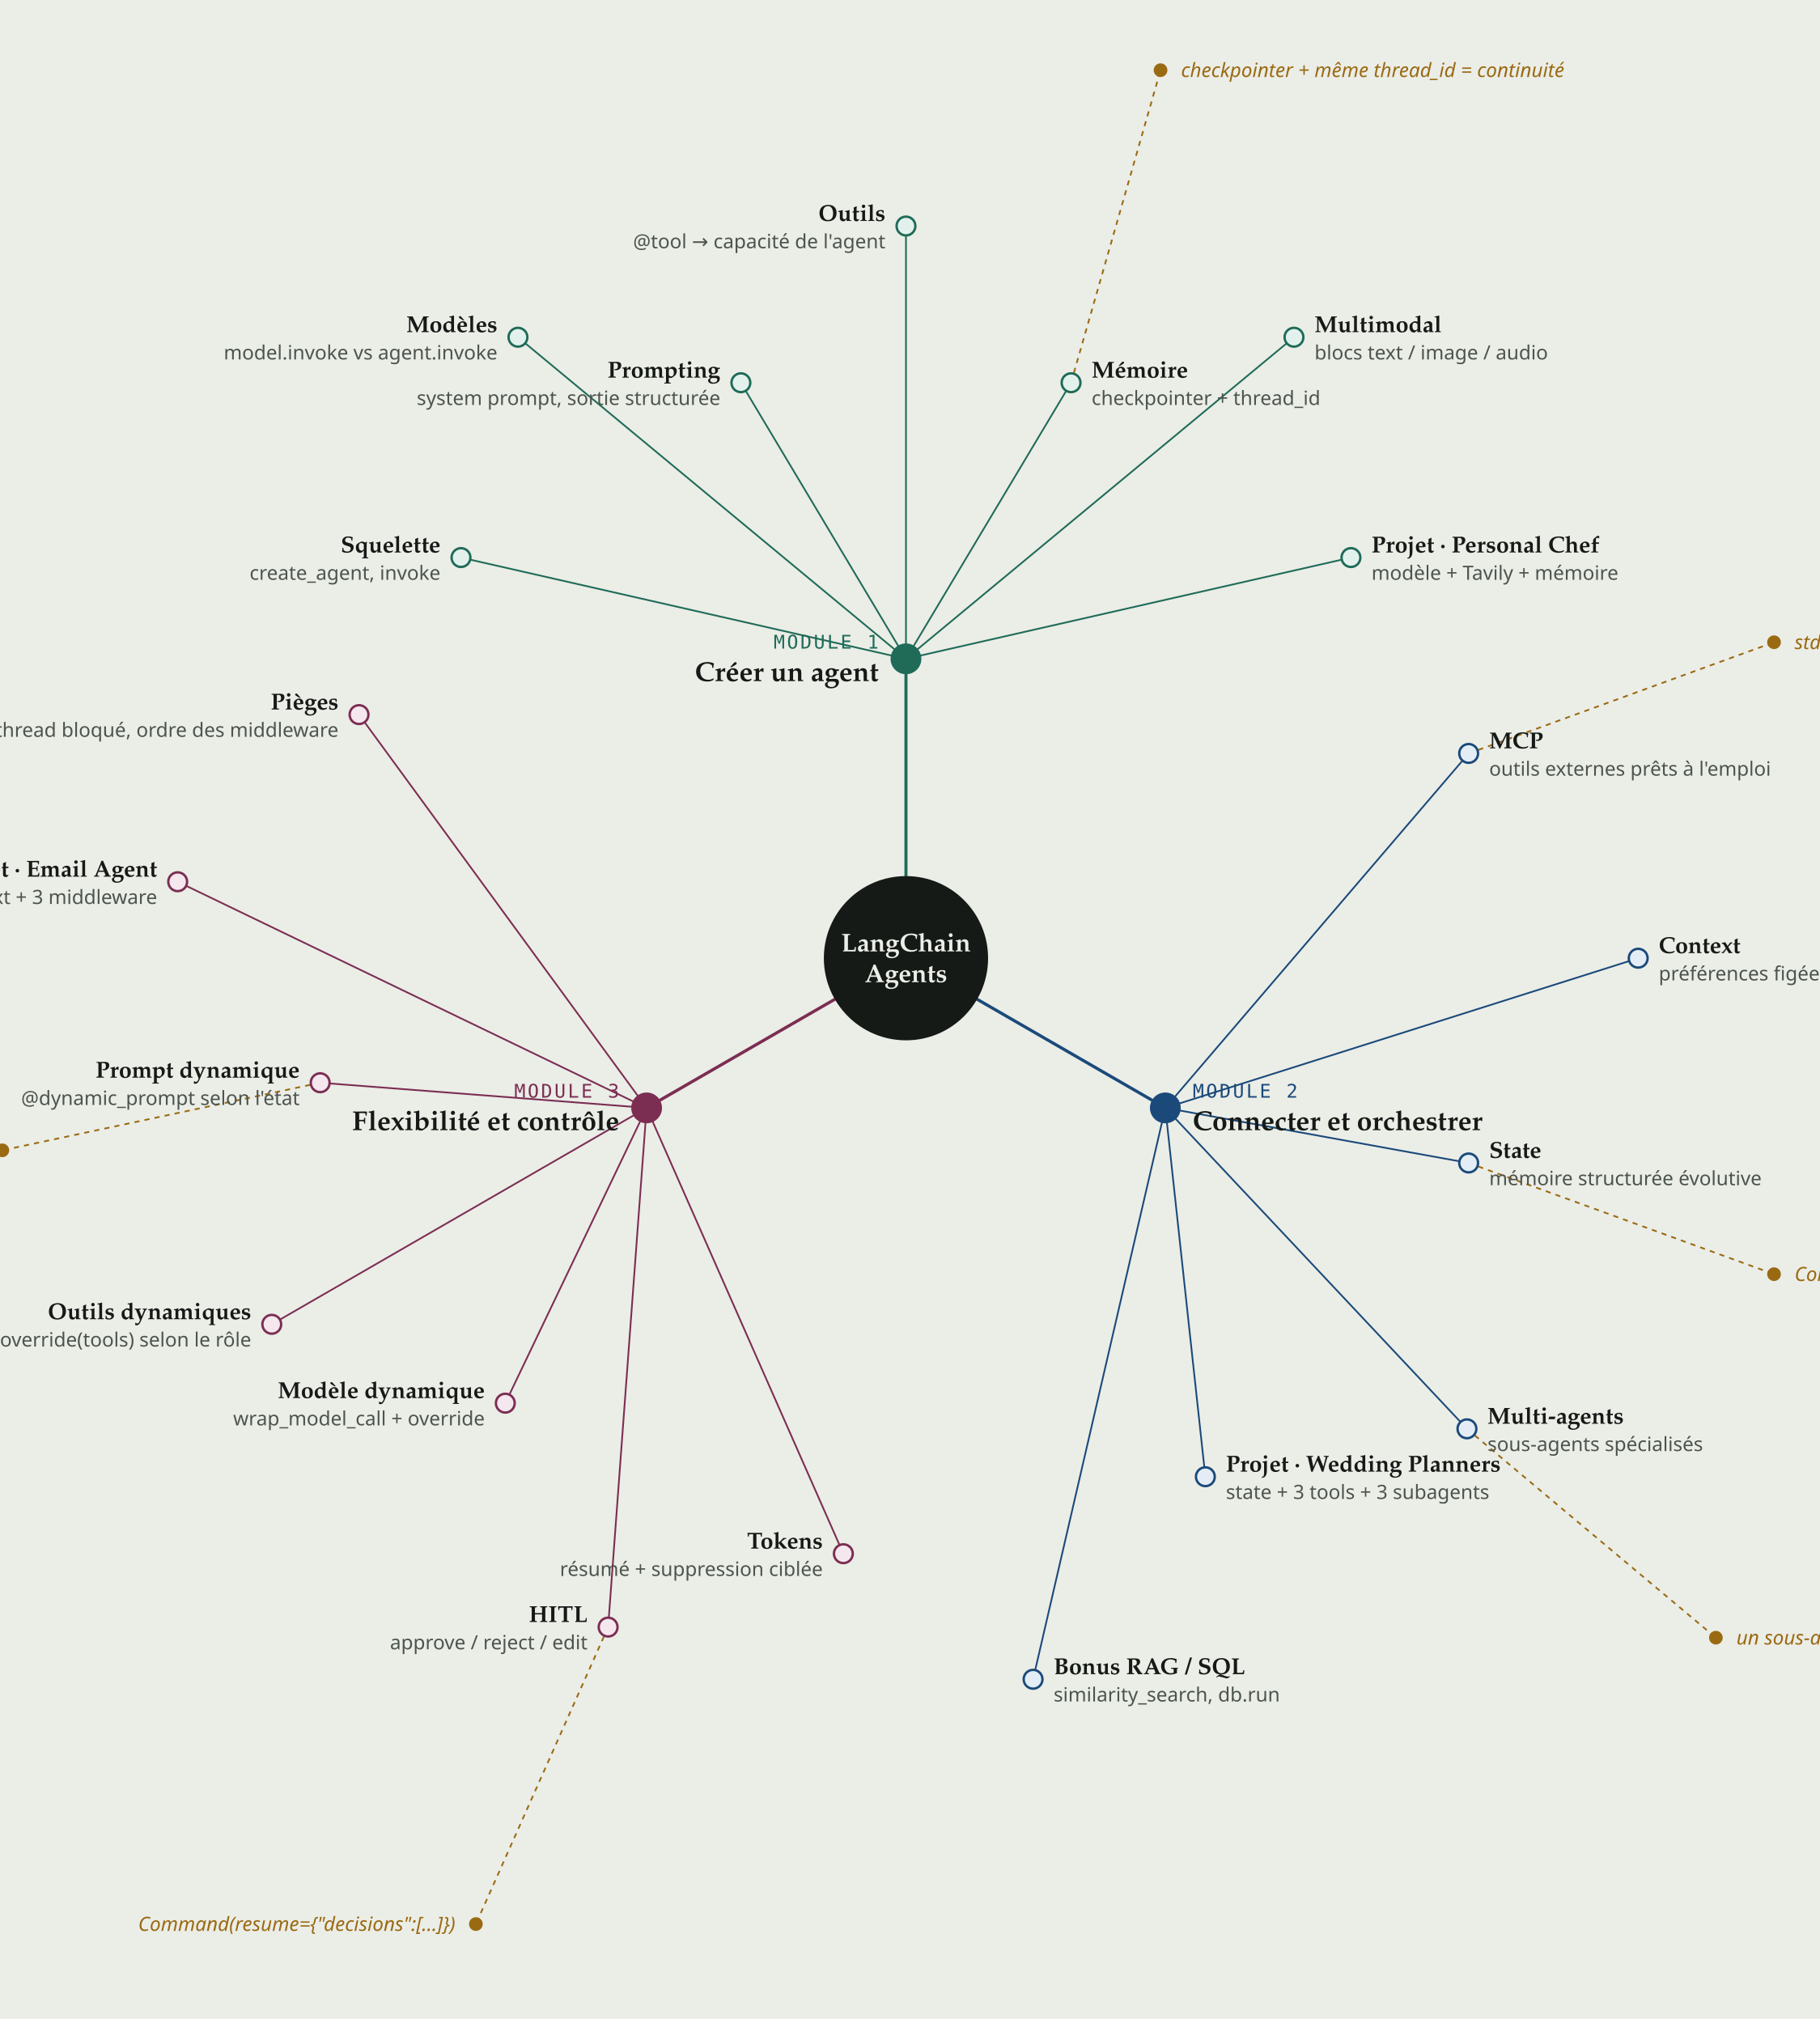
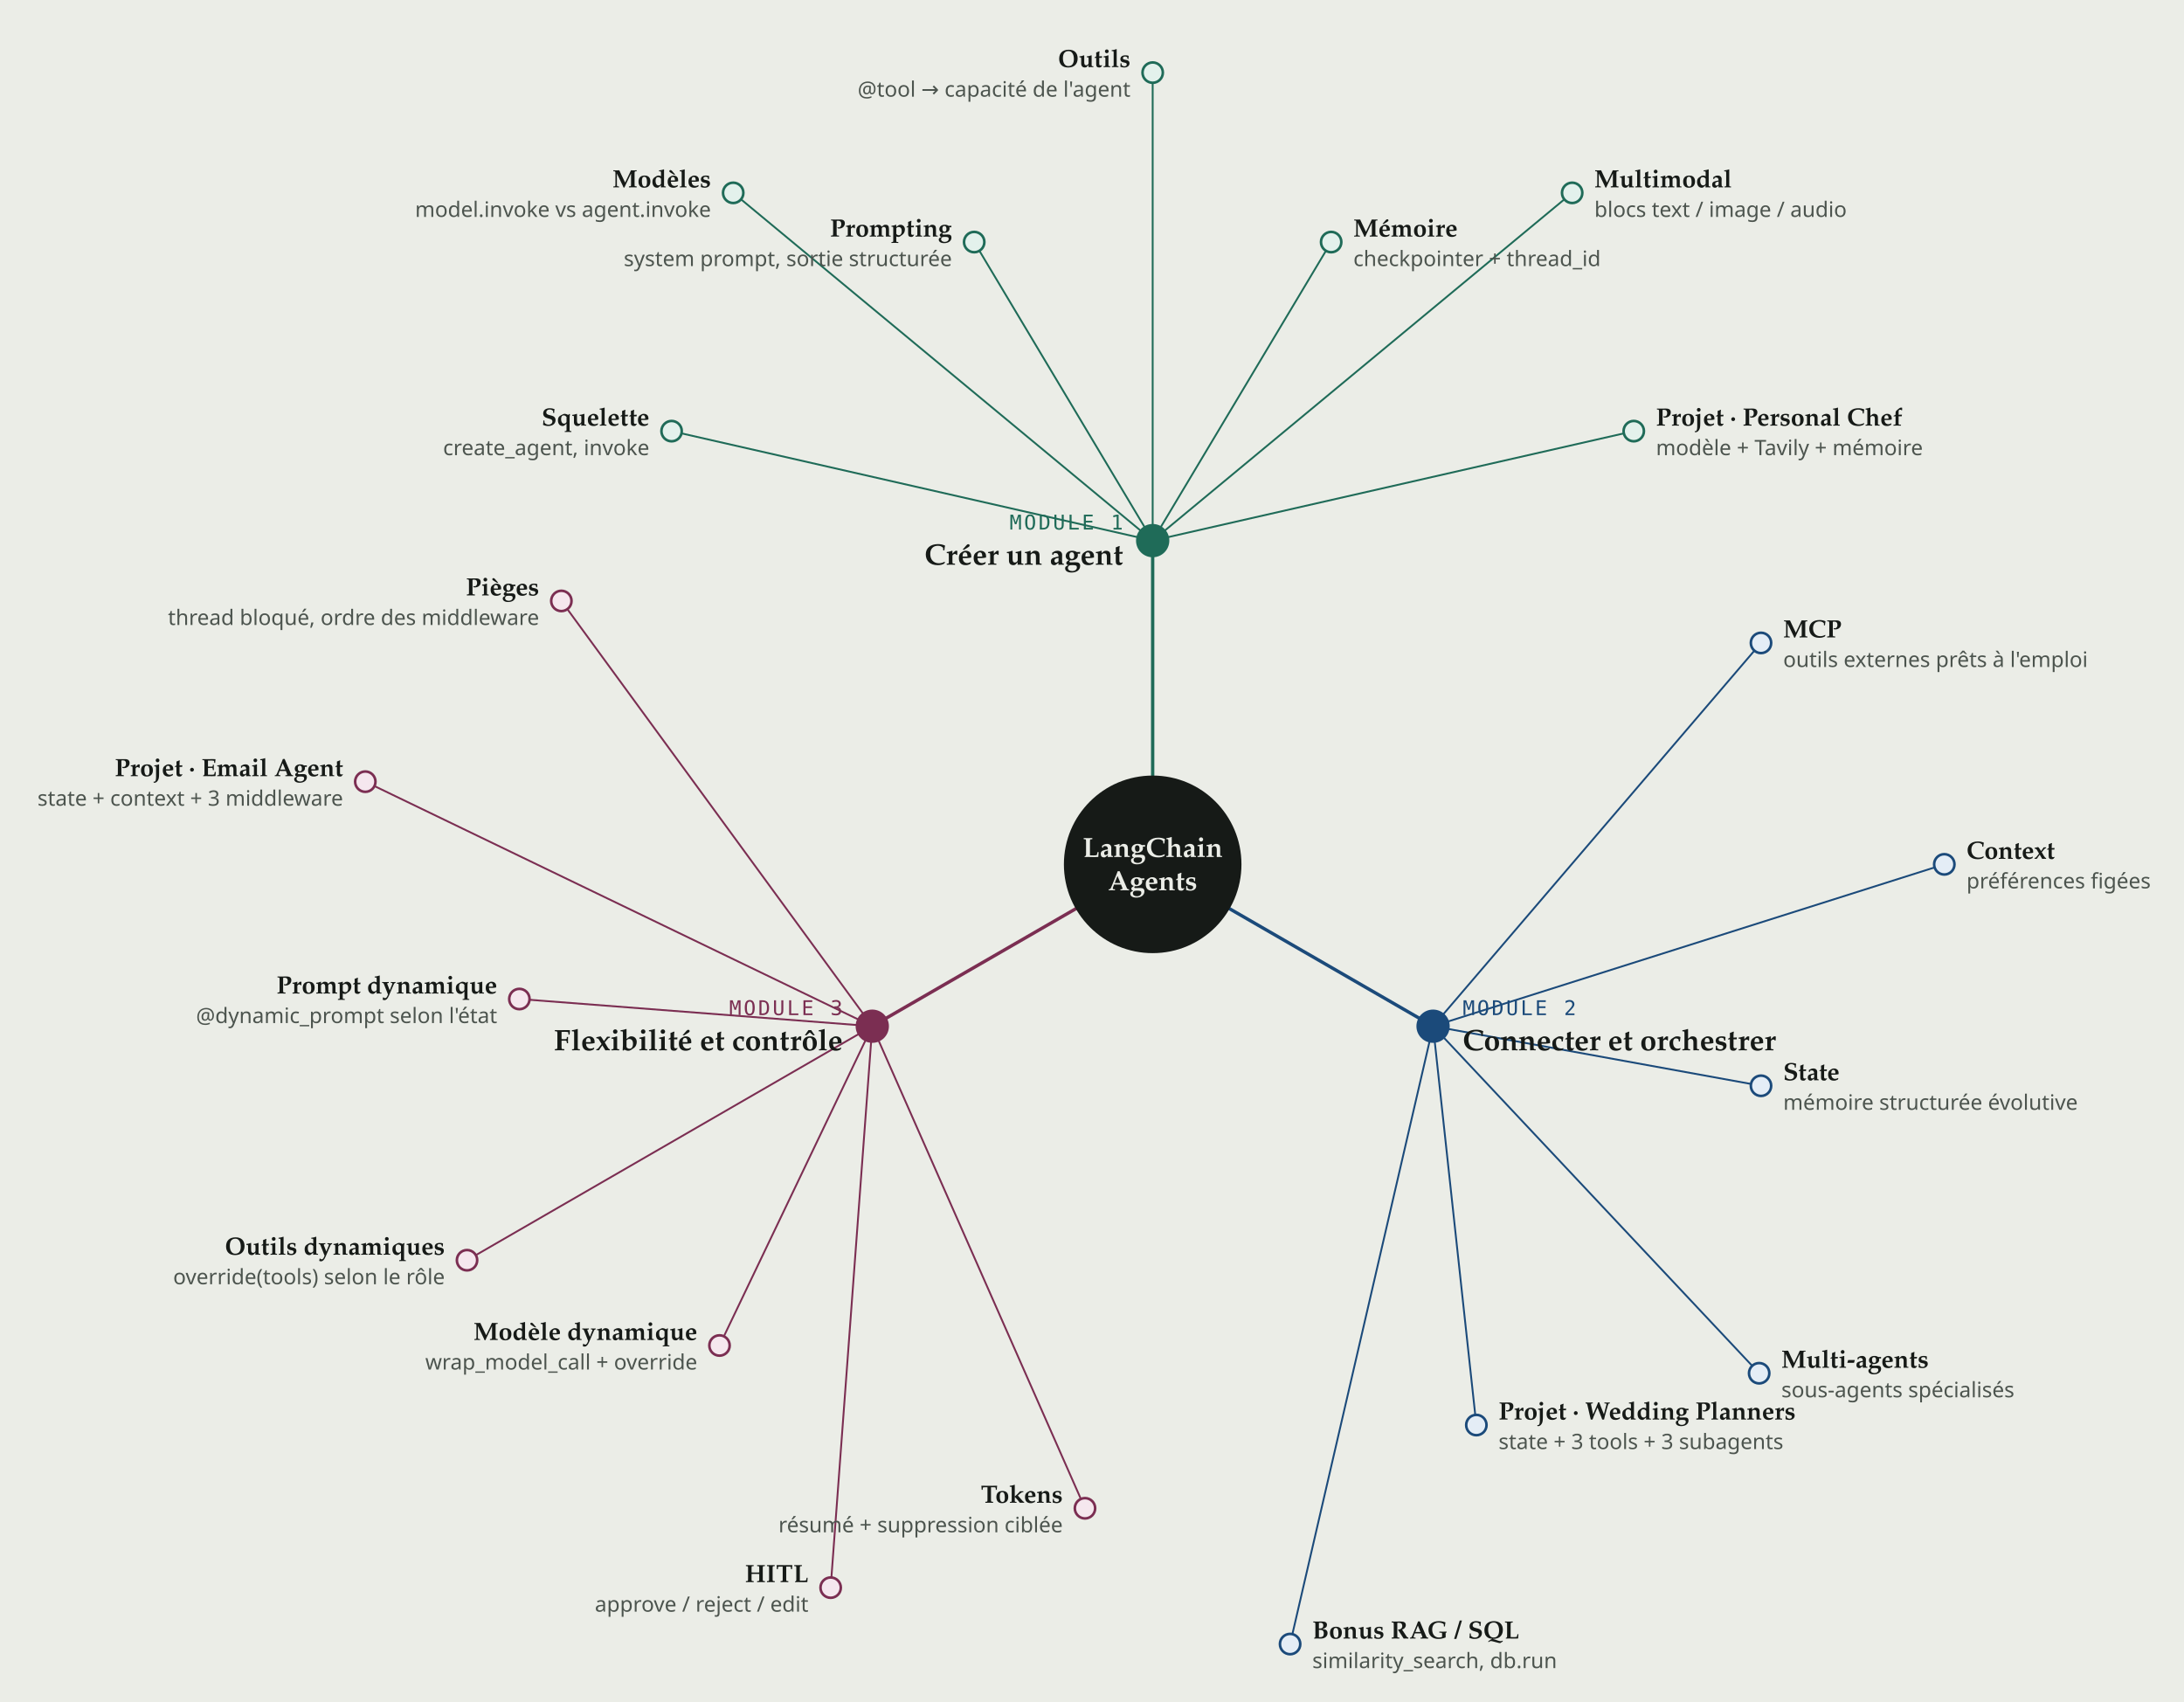
- <svg xmlns="http://www.w3.org/2000/svg" role="img" font-family="Iowan Old Style, Palatino, Georgia, serif" viewBox="370.44 339.872 1063.8 1182.56" width="1063.8" style="max-height: 500px" height="1182.56">
-   <rect fill="#EBEDE7" height="1520" width="1800" y="0" x="0" />
+ <svg xmlns="http://www.w3.org/2000/svg" role="img" font-family="Iowan Old Style, Palatino, Georgia, serif" viewBox="276.795 432.744 1180.8 919.8" width="1180.8" style="max-height: 500px" height="919.8">
+   <rect fill="#EBEDE7" height="1460" width="1800" y="0" x="0" />
  <g>
    <path stroke-width="1.8" stroke="#1F6B58" fill="none" d="M900.0,900.0 Q900.0,812.5 900.0,725.0" />
    <path stroke-width="1" stroke="#1F6B58" fill="none" d="M900.0,725.0 Q769.9,695.4 639.9,665.8" />
    <path stroke-width="1" stroke="#1F6B58" fill="none" d="M900.0,725.0 Q786.6,631.0 673.2,537.0" />
    <path stroke-width="1" stroke="#1F6B58" fill="none" d="M900.0,725.0 Q851.8,644.3 803.5,563.6" />
    <path stroke-width="1" stroke="#1F6B58" fill="none" d="M900.0,725.0 Q900.0,598.5 900.0,472.0" />
    <path stroke-width="1" stroke="#1F6B58" fill="none" d="M900.0,725.0 Q948.2,644.3 996.5,563.6" />
    <path stroke-width="1" stroke="#1F6B58" fill="none" d="M900.0,725.0 Q1013.4,631.0 1126.8,537.0" />
    <path stroke-width="1" stroke="#1F6B58" fill="none" d="M900.0,725.0 Q1030.1,695.4 1160.1,665.8" />
    <path stroke-width="1.8" stroke="#1B4A7A" fill="none" d="M900.0,900.0 Q975.8,943.8 1051.6,987.5" />
    <path stroke-width="1" stroke="#1B4A7A" fill="none" d="M1051.6,987.5 Q1140.2,883.9 1228.9,780.3" />
    <path stroke-width="1" stroke="#1B4A7A" fill="none" d="M1051.6,987.5 Q1189.8,943.8 1328.0,900.0" />
    <path stroke-width="1" stroke="#1B4A7A" fill="none" d="M1051.6,987.5 Q1140.2,1003.6 1228.9,1019.7" />
    <path stroke-width="1" stroke="#1B4A7A" fill="none" d="M1051.6,987.5 Q1139.7,1081.3 1227.9,1175.1" />
    <path stroke-width="1" stroke="#1B4A7A" fill="none" d="M1051.6,987.5 Q1063.3,1095.3 1075.0,1203.1" />
    <path stroke-width="1" stroke="#1B4A7A" fill="none" d="M1051.6,987.5 Q1012.9,1154.5 974.3,1321.5" />
    <path stroke-width="1.8" stroke="#7B2E52" fill="none" d="M900.0,900.0 Q824.2,943.8 748.4,987.5" />
    <path stroke-width="1" stroke="#7B2E52" fill="none" d="M748.4,987.5 Q805.9,1117.8 863.4,1248.1" />
    <path stroke-width="1" stroke="#7B2E52" fill="none" d="M748.4,987.5 Q737.2,1139.2 725.9,1291.0" />
    <path stroke-width="1" stroke="#7B2E52" fill="none" d="M748.4,987.5 Q707.1,1073.8 665.8,1160.1" />
    <path stroke-width="1" stroke="#7B2E52" fill="none" d="M748.4,987.5 Q638.9,1050.8 529.3,1114.0" />
    <path stroke-width="1" stroke="#7B2E52" fill="none" d="M748.4,987.5 Q653.0,980.1 557.6,972.8" />
    <path stroke-width="1" stroke="#7B2E52" fill="none" d="M748.4,987.5 Q611.4,921.4 474.3,855.3" />
    <path stroke-width="1" stroke="#7B2E52" fill="none" d="M748.4,987.5 Q664.4,872.6 580.3,757.6" />
-     <path stroke-dasharray="3 3" stroke-width="1" stroke="#9A6A12" fill="none" d="M996.5,563.6 Q1022.7,472.2 1048.8,380.9" />
-     <circle fill="#9A6A12" r="4" cy="380.9" cx="1048.8" />
-     <text font-family="ui-sans-serif,system-ui,sans-serif" fill="#9A6A12" font-style="italic" font-size="11.5" text-anchor="start" y="384.9" x="1060.8">checkpointer + même thread_id = continuité</text>
-     <path stroke-dasharray="3 3" stroke-width="1" stroke="#9A6A12" fill="none" d="M1228.9,780.3 Q1318.2,747.8 1407.4,715.3" />
-     <circle fill="#9A6A12" r="4" cy="715.3" cx="1407.4" />
-     <text font-family="ui-sans-serif,system-ui,sans-serif" fill="#9A6A12" font-style="italic" font-size="11.5" text-anchor="start" y="719.3" x="1419.4">stdio local · streamable_http distant</text>
-     <path stroke-dasharray="3 3" stroke-width="1" stroke="#9A6A12" fill="none" d="M1228.9,1019.7 Q1318.2,1052.2 1407.4,1084.7" />
-     <circle fill="#9A6A12" r="4" cy="1084.7" cx="1407.4" />
-     <text font-family="ui-sans-serif,system-ui,sans-serif" fill="#9A6A12" font-style="italic" font-size="11.5" text-anchor="start" y="1088.7" x="1419.4">Command(update=…) = seul moyen propre</text>
-     <path stroke-dasharray="3 3" stroke-width="1" stroke="#9A6A12" fill="none" d="M1227.9,1175.1 Q1300.6,1236.2 1373.4,1297.2" />
-     <circle fill="#9A6A12" r="4" cy="1297.2" cx="1373.4" />
-     <text font-family="ui-sans-serif,system-ui,sans-serif" fill="#9A6A12" font-style="italic" font-size="11.5" text-anchor="start" y="1301.2" x="1385.4">un sous-agent = un outil de plus</text>
-     <path stroke-dasharray="3 3" stroke-width="1" stroke="#9A6A12" fill="none" d="M725.9,1291.0 Q687.3,1377.8 648.6,1464.6" />
-     <circle fill="#9A6A12" r="4" cy="1464.6" cx="648.6" />
-     <text font-family="ui-sans-serif,system-ui,sans-serif" fill="#9A6A12" font-style="italic" font-size="11.5" text-anchor="end" y="1468.6" x="636.6">Command(resume={"decisions":[…]})</text>
-     <path stroke-dasharray="3 3" stroke-width="1" stroke="#9A6A12" fill="none" d="M557.6,972.8 Q464.7,992.5 371.8,1012.3" />
-     <circle fill="#9A6A12" r="4" cy="1012.3" cx="371.8" />
-     <text font-family="ui-sans-serif,system-ui,sans-serif" fill="#9A6A12" font-style="italic" font-size="11.5" text-anchor="end" y="1016.3" x="359.8">wrap_model_call + dynamic_prompt</text>
  </g>
  <g>
    <circle fill="#161A17" r="48" cy="900" cx="900" />
    <text fill="#EBEDE7" font-weight="700" font-size="15" text-anchor="middle" y="896" x="900">LangChain</text>
    <text fill="#EBEDE7" font-weight="700" font-size="15" text-anchor="middle" y="914" x="900">Agents</text>
    <circle fill="#1F6B58" r="9" cy="725.0" cx="900.0" />
    <text font-family="ui-monospace,Menlo,monospace" fill="#1F6B58" letter-spacing="1.2" font-size="11" text-anchor="end" y="719.0" x="884.0">MODULE 1</text>
    <text fill="#161A17" font-weight="700" font-size="16" text-anchor="end" y="738.0" x="884.0">Créer un agent</text>
    <circle stroke-width="1.4" stroke="#1F6B58" fill="#E3F1EC" r="5.5" cy="665.8" cx="639.9" />
    <text fill="#161A17" font-weight="600" font-size="13.5" text-anchor="end" y="662.8" x="627.9">Squelette</text>
    <text font-family="ui-sans-serif,system-ui,sans-serif" fill="#4C544E" font-size="11.5" text-anchor="end" y="678.8" x="627.9">create_agent, invoke</text>
    <circle stroke-width="1.4" stroke="#1F6B58" fill="#E3F1EC" r="5.5" cy="537.0" cx="673.2" />
    <text fill="#161A17" font-weight="600" font-size="13.5" text-anchor="end" y="534.0" x="661.2">Modèles</text>
    <text font-family="ui-sans-serif,system-ui,sans-serif" fill="#4C544E" font-size="11.5" text-anchor="end" y="550.0" x="661.2">model.invoke vs agent.invoke</text>
    <circle stroke-width="1.4" stroke="#1F6B58" fill="#E3F1EC" r="5.5" cy="563.6" cx="803.5" />
    <text fill="#161A17" font-weight="600" font-size="13.5" text-anchor="end" y="560.6" x="791.5">Prompting</text>
    <text font-family="ui-sans-serif,system-ui,sans-serif" fill="#4C544E" font-size="11.5" text-anchor="end" y="576.6" x="791.5">system prompt, sortie structurée</text>
    <circle stroke-width="1.4" stroke="#1F6B58" fill="#E3F1EC" r="5.5" cy="472.0" cx="900.0" />
    <text fill="#161A17" font-weight="600" font-size="13.5" text-anchor="end" y="469.0" x="888.0">Outils</text>
    <text font-family="ui-sans-serif,system-ui,sans-serif" fill="#4C544E" font-size="11.5" text-anchor="end" y="485.0" x="888.0">@tool → capacité de l'agent</text>
    <circle stroke-width="1.4" stroke="#1F6B58" fill="#E3F1EC" r="5.5" cy="563.6" cx="996.5" />
    <text fill="#161A17" font-weight="600" font-size="13.5" text-anchor="start" y="560.6" x="1008.5">Mémoire</text>
    <text font-family="ui-sans-serif,system-ui,sans-serif" fill="#4C544E" font-size="11.5" text-anchor="start" y="576.6" x="1008.5">checkpointer + thread_id</text>
    <circle stroke-width="1.4" stroke="#1F6B58" fill="#E3F1EC" r="5.5" cy="537.0" cx="1126.8" />
    <text fill="#161A17" font-weight="600" font-size="13.5" text-anchor="start" y="534.0" x="1138.8">Multimodal</text>
    <text font-family="ui-sans-serif,system-ui,sans-serif" fill="#4C544E" font-size="11.5" text-anchor="start" y="550.0" x="1138.8">blocs text / image / audio</text>
    <circle stroke-width="1.4" stroke="#1F6B58" fill="#E3F1EC" r="5.5" cy="665.8" cx="1160.1" />
    <text fill="#161A17" font-weight="600" font-size="13.5" text-anchor="start" y="662.8" x="1172.1">Projet · Personal Chef</text>
    <text font-family="ui-sans-serif,system-ui,sans-serif" fill="#4C544E" font-size="11.5" text-anchor="start" y="678.8" x="1172.1">modèle + Tavily + mémoire</text>
    <circle fill="#1B4A7A" r="9" cy="987.5" cx="1051.6" />
    <text font-family="ui-monospace,Menlo,monospace" fill="#1B4A7A" letter-spacing="1.2" font-size="11" text-anchor="start" y="981.5" x="1067.6">MODULE 2</text>
    <text fill="#161A17" font-weight="700" font-size="16" text-anchor="start" y="1000.5" x="1067.6">Connecter et orchestrer</text>
    <circle stroke-width="1.4" stroke="#1B4A7A" fill="#E4EDF6" r="5.5" cy="780.3" cx="1228.9" />
    <text fill="#161A17" font-weight="600" font-size="13.5" text-anchor="start" y="777.3" x="1240.9">MCP</text>
    <text font-family="ui-sans-serif,system-ui,sans-serif" fill="#4C544E" font-size="11.5" text-anchor="start" y="793.3" x="1240.9">outils externes prêts à l'emploi</text>
    <circle stroke-width="1.4" stroke="#1B4A7A" fill="#E4EDF6" r="5.5" cy="900.0" cx="1328.0" />
    <text fill="#161A17" font-weight="600" font-size="13.5" text-anchor="start" y="897.0" x="1340.0">Context</text>
    <text font-family="ui-sans-serif,system-ui,sans-serif" fill="#4C544E" font-size="11.5" text-anchor="start" y="913.0" x="1340.0">préférences figées</text>
    <circle stroke-width="1.4" stroke="#1B4A7A" fill="#E4EDF6" r="5.5" cy="1019.7" cx="1228.9" />
    <text fill="#161A17" font-weight="600" font-size="13.5" text-anchor="start" y="1016.7" x="1240.9">State</text>
    <text font-family="ui-sans-serif,system-ui,sans-serif" fill="#4C544E" font-size="11.5" text-anchor="start" y="1032.7" x="1240.9">mémoire structurée évolutive</text>
    <circle stroke-width="1.4" stroke="#1B4A7A" fill="#E4EDF6" r="5.5" cy="1175.1" cx="1227.9" />
    <text fill="#161A17" font-weight="600" font-size="13.5" text-anchor="start" y="1172.1" x="1239.9">Multi-agents</text>
    <text font-family="ui-sans-serif,system-ui,sans-serif" fill="#4C544E" font-size="11.5" text-anchor="start" y="1188.1" x="1239.9">sous-agents spécialisés</text>
    <circle stroke-width="1.4" stroke="#1B4A7A" fill="#E4EDF6" r="5.5" cy="1203.1" cx="1075.0" />
    <text fill="#161A17" font-weight="600" font-size="13.5" text-anchor="start" y="1200.1" x="1087.0">Projet · Wedding Planners</text>
    <text font-family="ui-sans-serif,system-ui,sans-serif" fill="#4C544E" font-size="11.5" text-anchor="start" y="1216.1" x="1087.0">state + 3 tools + 3 subagents</text>
    <circle stroke-width="1.4" stroke="#1B4A7A" fill="#E4EDF6" r="5.5" cy="1321.5" cx="974.3" />
    <text fill="#161A17" font-weight="600" font-size="13.5" text-anchor="start" y="1318.5" x="986.3">Bonus RAG / SQL</text>
    <text font-family="ui-sans-serif,system-ui,sans-serif" fill="#4C544E" font-size="11.5" text-anchor="start" y="1334.5" x="986.3">similarity_search, db.run</text>
    <circle fill="#7B2E52" r="9" cy="987.5" cx="748.4" />
    <text font-family="ui-monospace,Menlo,monospace" fill="#7B2E52" letter-spacing="1.2" font-size="11" text-anchor="end" y="981.5" x="732.4">MODULE 3</text>
    <text fill="#161A17" font-weight="700" font-size="16" text-anchor="end" y="1000.5" x="732.4">Flexibilité et contrôle</text>
    <circle stroke-width="1.4" stroke="#7B2E52" fill="#F5E7EE" r="5.5" cy="1248.1" cx="863.4" />
    <text fill="#161A17" font-weight="600" font-size="13.5" text-anchor="end" y="1245.1" x="851.4">Tokens</text>
    <text font-family="ui-sans-serif,system-ui,sans-serif" fill="#4C544E" font-size="11.5" text-anchor="end" y="1261.1" x="851.4">résumé + suppression ciblée</text>
    <circle stroke-width="1.4" stroke="#7B2E52" fill="#F5E7EE" r="5.5" cy="1291.0" cx="725.9" />
    <text fill="#161A17" font-weight="600" font-size="13.5" text-anchor="end" y="1288.0" x="713.9">HITL</text>
    <text font-family="ui-sans-serif,system-ui,sans-serif" fill="#4C544E" font-size="11.5" text-anchor="end" y="1304.0" x="713.9">approve / reject / edit</text>
    <circle stroke-width="1.4" stroke="#7B2E52" fill="#F5E7EE" r="5.5" cy="1160.1" cx="665.8" />
    <text fill="#161A17" font-weight="600" font-size="13.5" text-anchor="end" y="1157.1" x="653.8">Modèle dynamique</text>
    <text font-family="ui-sans-serif,system-ui,sans-serif" fill="#4C544E" font-size="11.5" text-anchor="end" y="1173.1" x="653.8">wrap_model_call + override</text>
    <circle stroke-width="1.4" stroke="#7B2E52" fill="#F5E7EE" r="5.5" cy="1114.0" cx="529.3" />
    <text fill="#161A17" font-weight="600" font-size="13.5" text-anchor="end" y="1111.0" x="517.3">Outils dynamiques</text>
    <text font-family="ui-sans-serif,system-ui,sans-serif" fill="#4C544E" font-size="11.5" text-anchor="end" y="1127.0" x="517.3">override(tools) selon le rôle</text>
    <circle stroke-width="1.4" stroke="#7B2E52" fill="#F5E7EE" r="5.5" cy="972.8" cx="557.6" />
    <text fill="#161A17" font-weight="600" font-size="13.5" text-anchor="end" y="969.8" x="545.6">Prompt dynamique</text>
    <text font-family="ui-sans-serif,system-ui,sans-serif" fill="#4C544E" font-size="11.5" text-anchor="end" y="985.8" x="545.6">@dynamic_prompt selon l'état</text>
    <circle stroke-width="1.4" stroke="#7B2E52" fill="#F5E7EE" r="5.5" cy="855.3" cx="474.3" />
    <text fill="#161A17" font-weight="600" font-size="13.5" text-anchor="end" y="852.3" x="462.3">Projet · Email Agent</text>
    <text font-family="ui-sans-serif,system-ui,sans-serif" fill="#4C544E" font-size="11.5" text-anchor="end" y="868.3" x="462.3">state + context + 3 middleware</text>
    <circle stroke-width="1.4" stroke="#7B2E52" fill="#F5E7EE" r="5.5" cy="757.6" cx="580.3" />
    <text fill="#161A17" font-weight="600" font-size="13.5" text-anchor="end" y="754.6" x="568.3">Pièges</text>
    <text font-family="ui-sans-serif,system-ui,sans-serif" fill="#4C544E" font-size="11.5" text-anchor="end" y="770.6" x="568.3">thread bloqué, ordre des middleware</text>
  </g>
-   <circle fill="#9A6A12" r="4" cy="1465" cx="70" />
-   <text font-family="ui-sans-serif,system-ui,sans-serif" fill="#9A6A12" font-style="italic" font-size="12" y="1469" x="82">formule / réflexe à mémoriser</text>
</svg>
